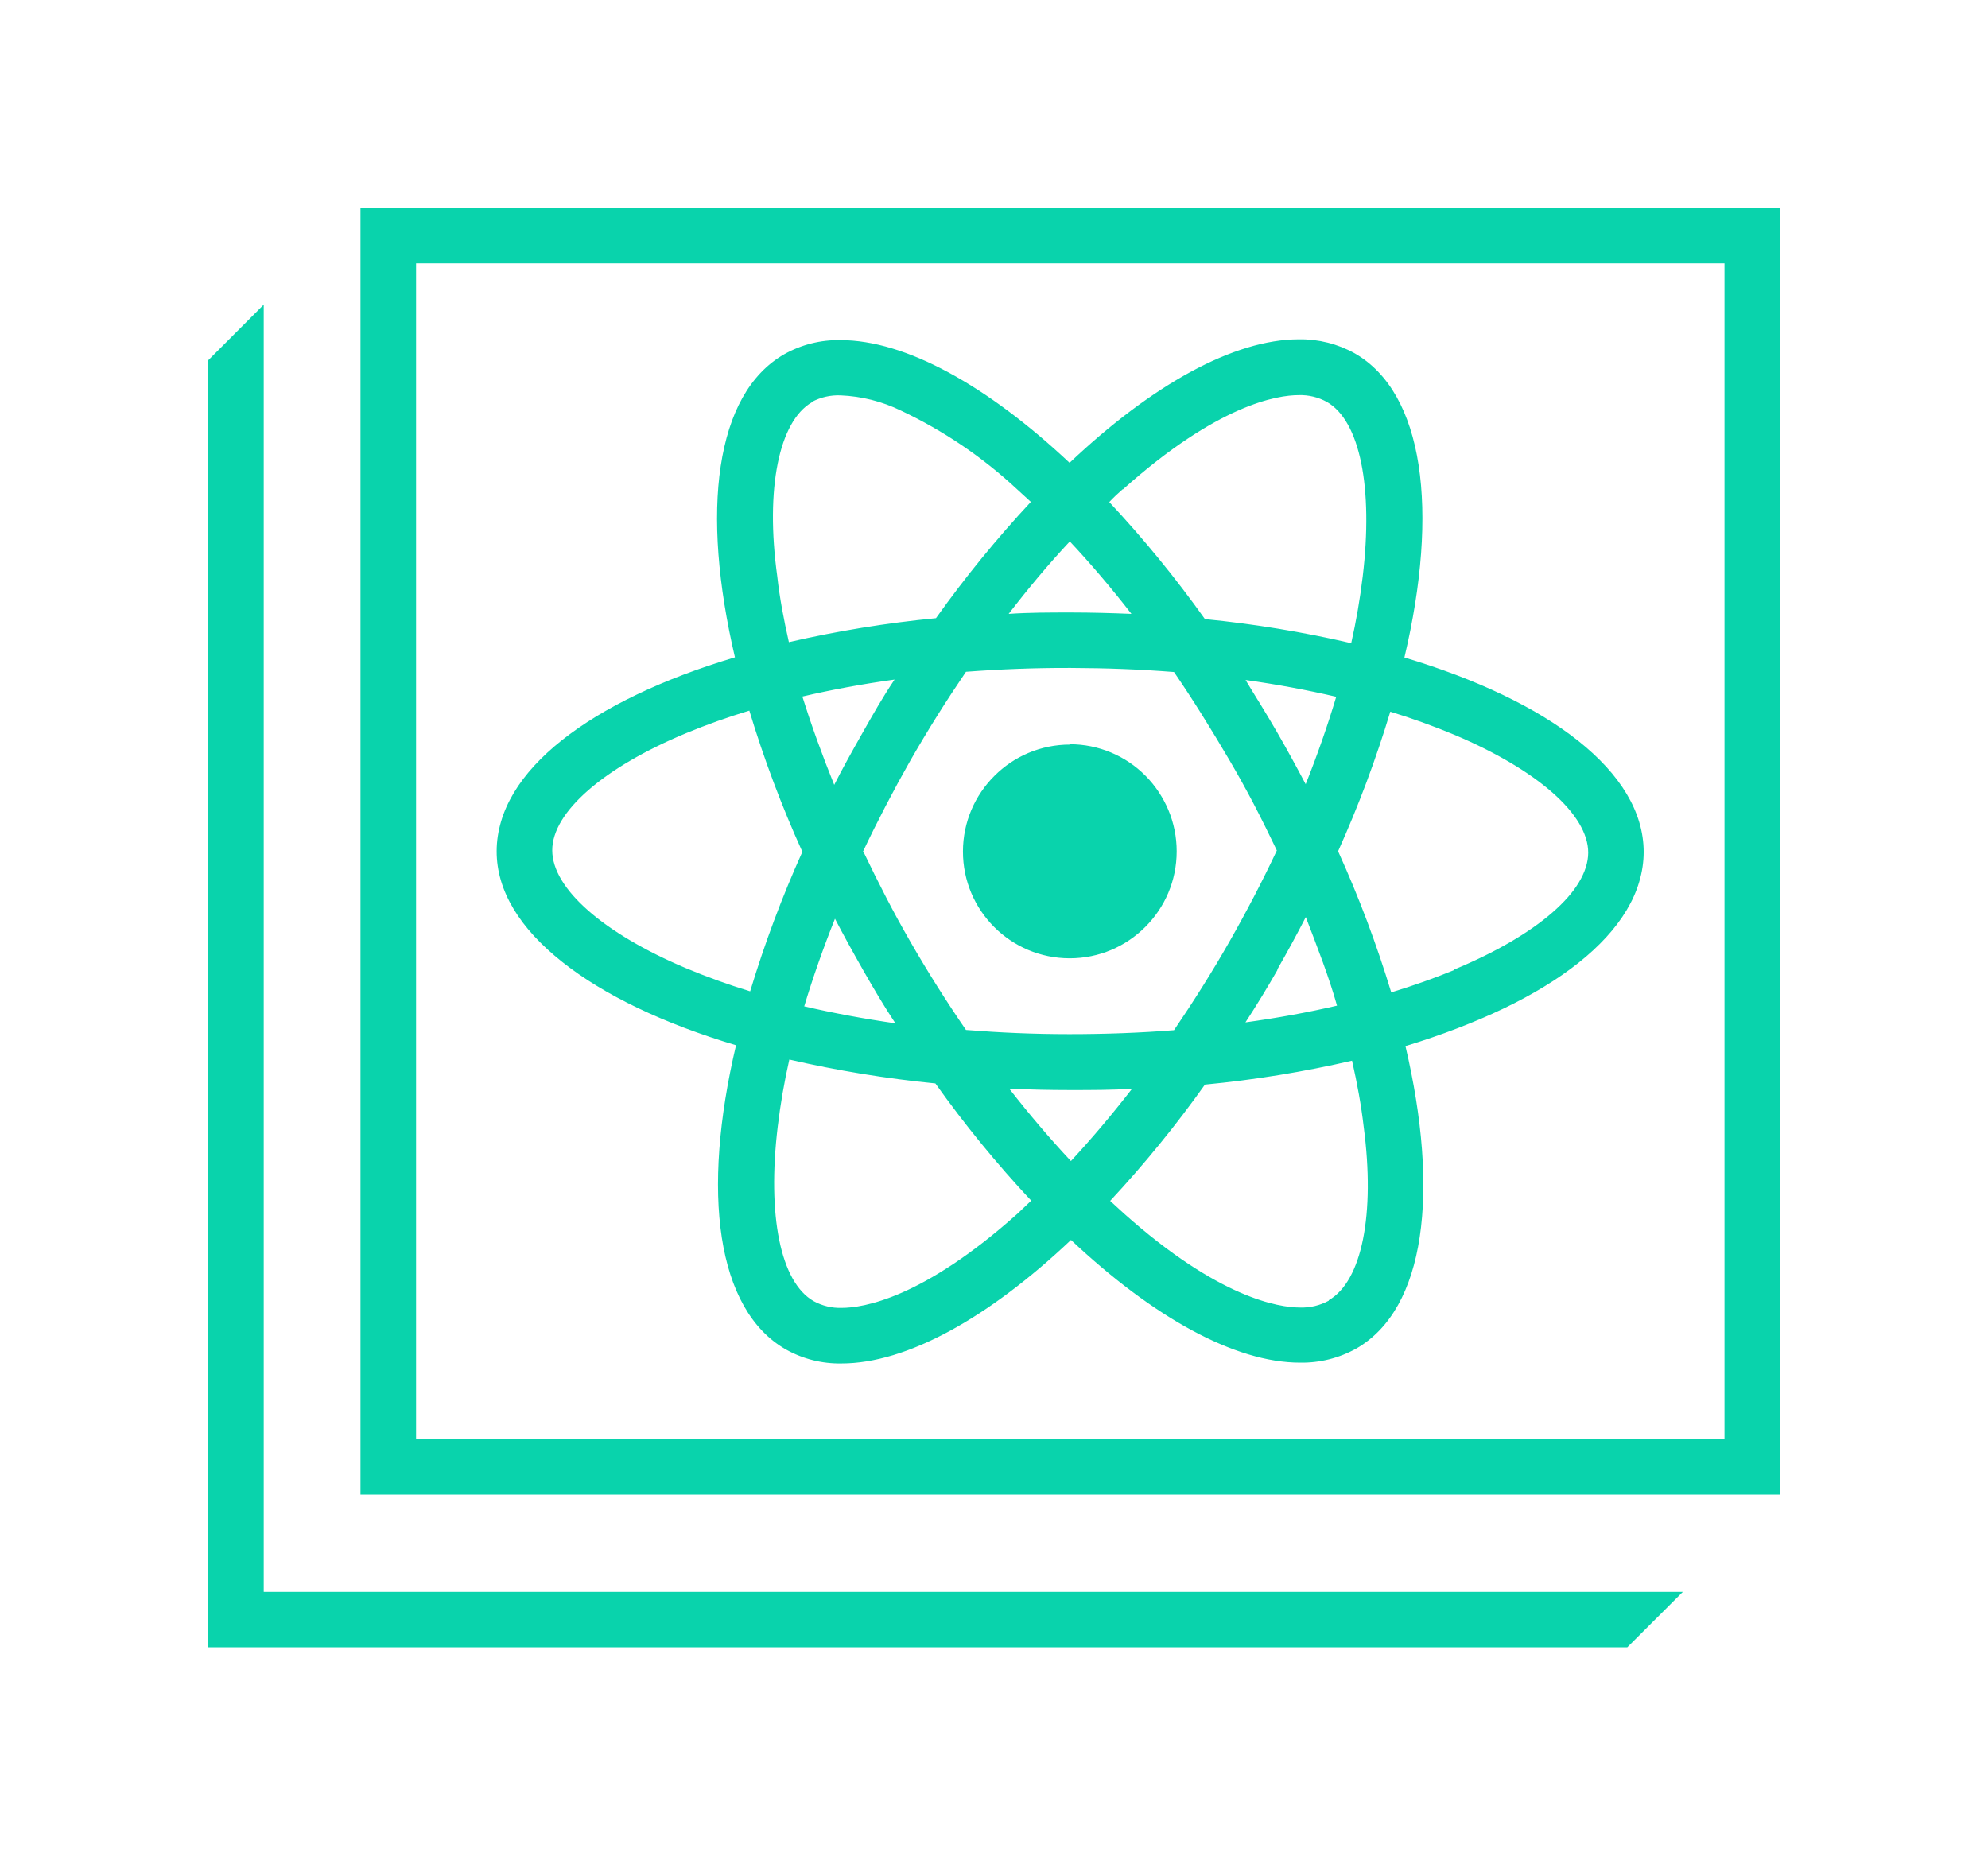
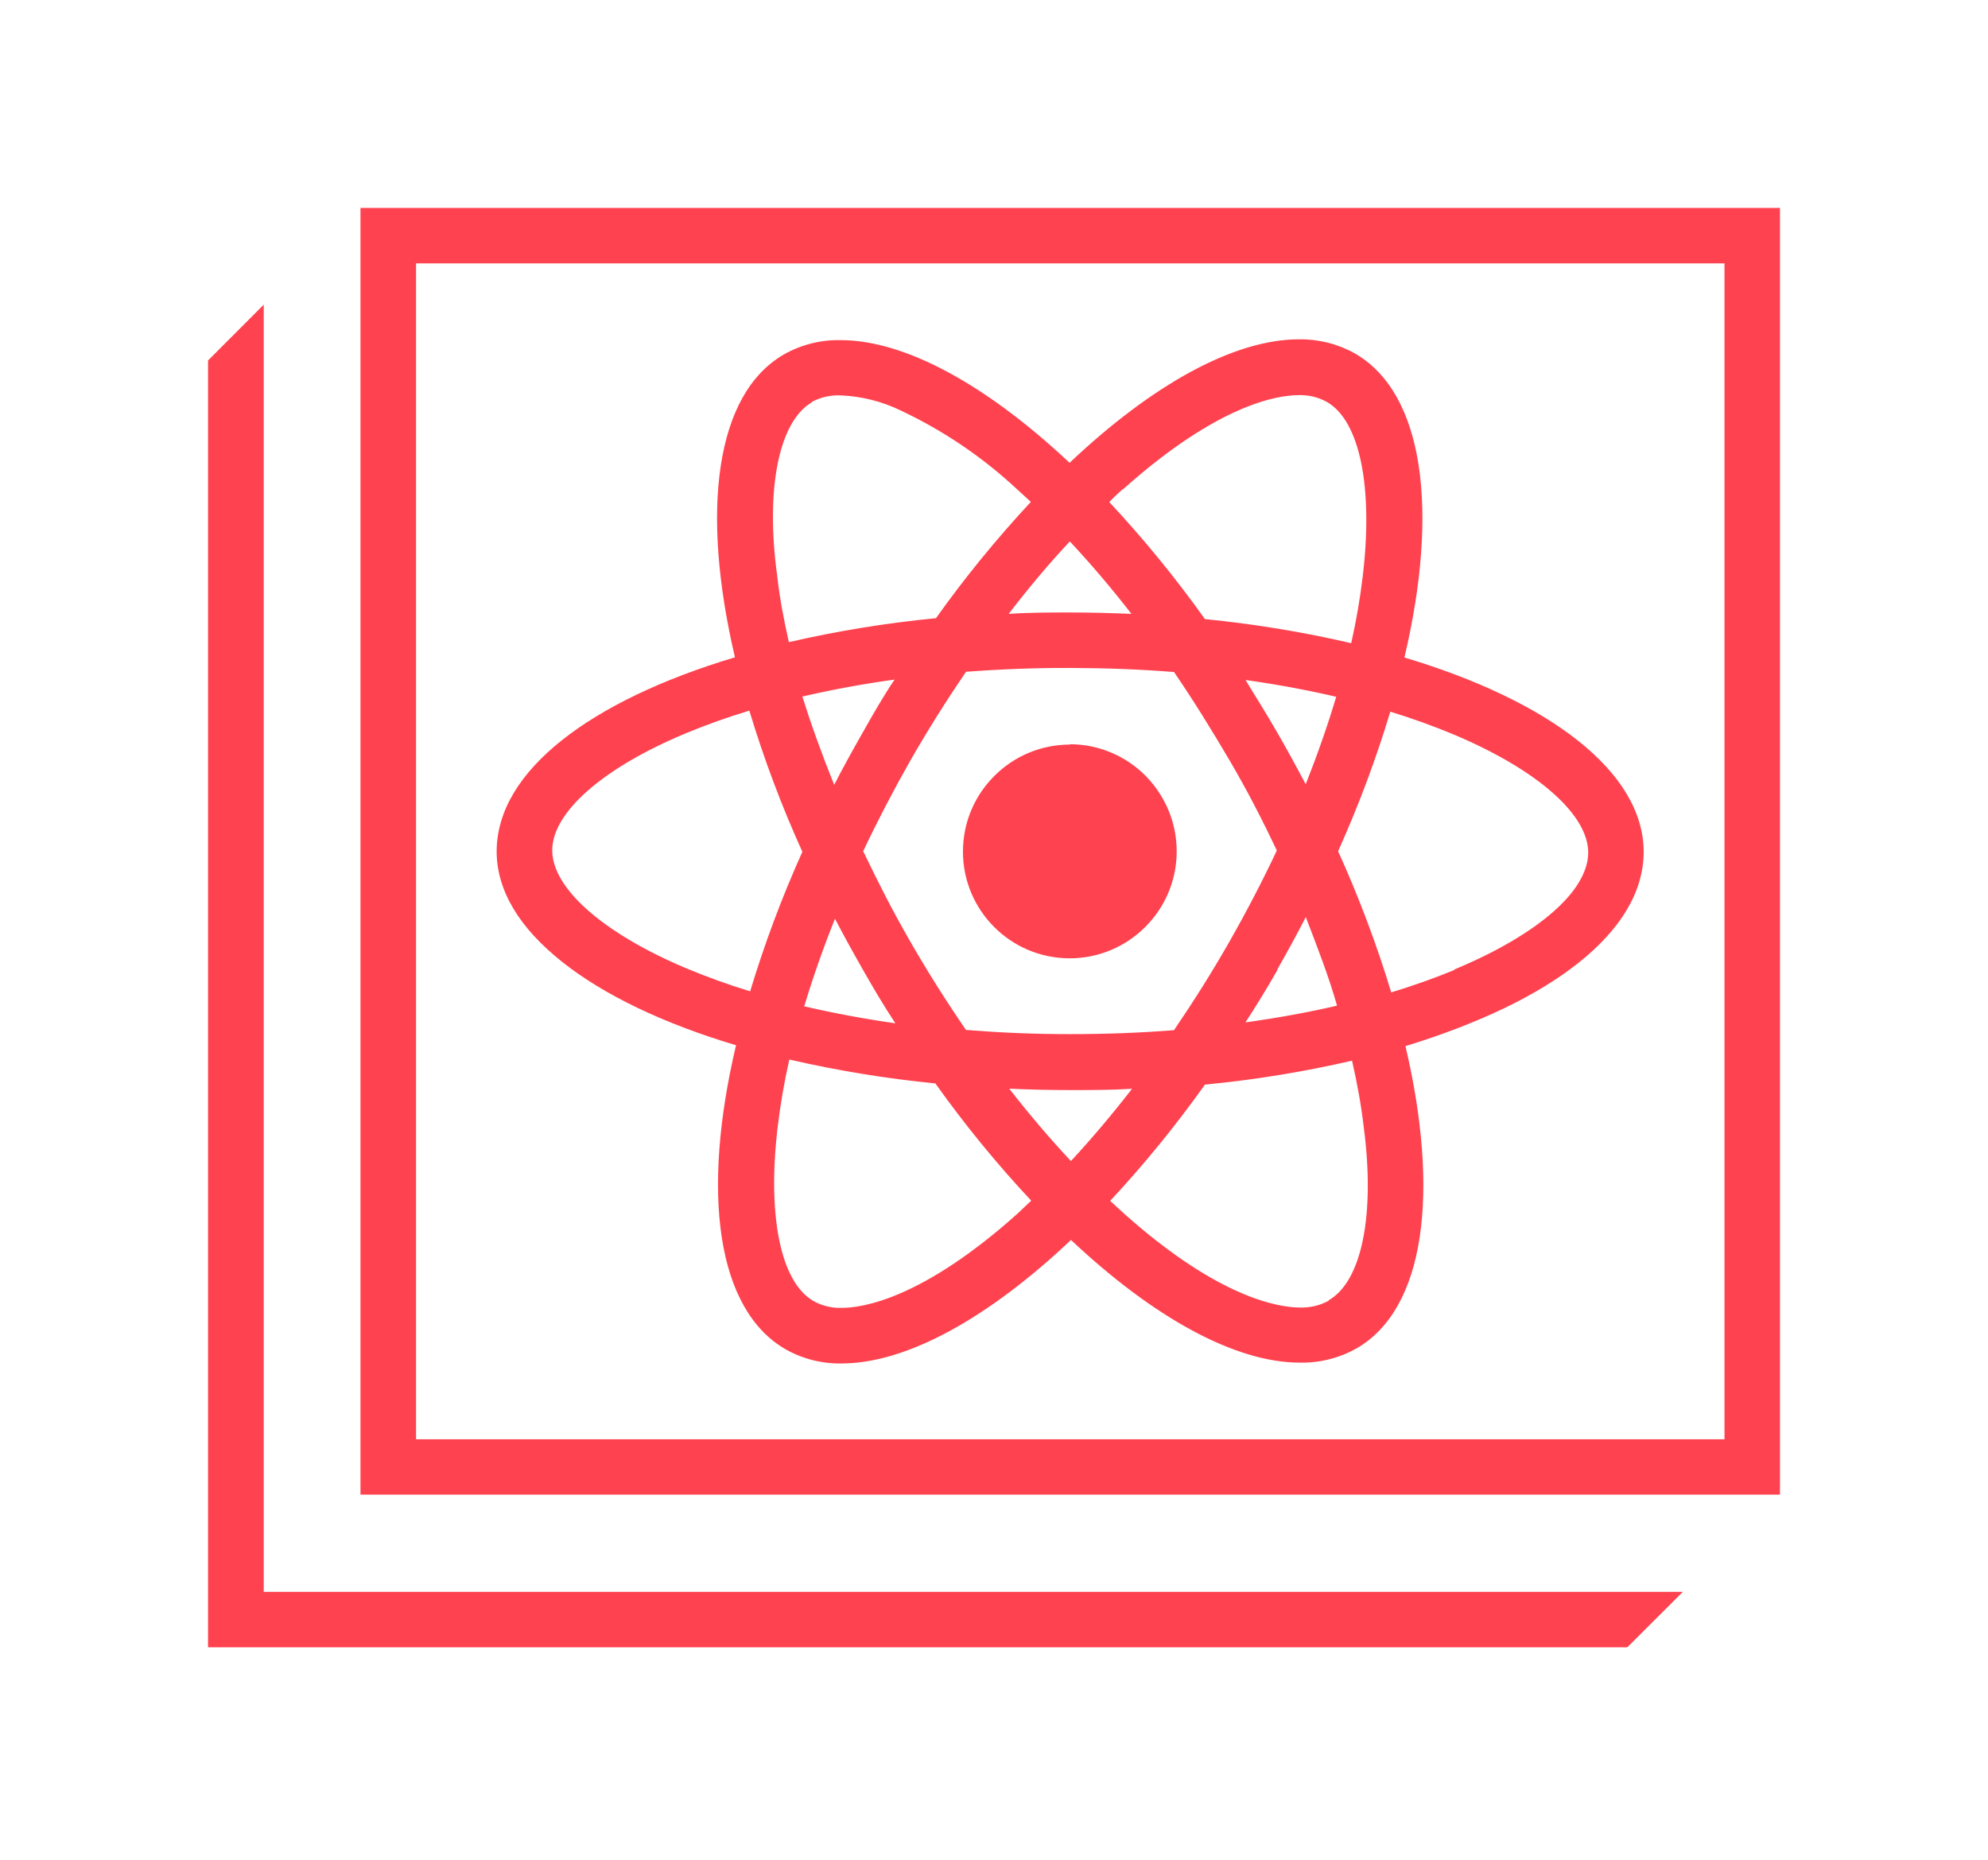
<svg xmlns="http://www.w3.org/2000/svg" viewBox="0 0 170.96 159.93">
  <defs>
-     <style>.cls-1{fill:#09d3ac;}</style>
+     <style>.cls-1{fill:#FF424F;}</style>
  </defs>
  <path class="cls-1" d="M141.35,73.27c0-6.89-8.11-13-20.58-16.73,3-12.67,1.69-22.75-4.28-26.16a9.55,9.55,0,0,0-4.79-1.2c-5.57,0-12.61,3.89-19.72,10.62-7.11-6.68-14.13-10.55-19.69-10.55a9.46,9.46,0,0,0-4.86,1.22c-5.94,3.42-7.17,13.44-4.21,26.05-12.41,3.71-20.48,9.77-20.5,16.63s8.12,13,20.59,16.72c-3,12.68-1.7,22.75,4.28,26.16a9.41,9.41,0,0,0,4.78,1.2c5.58,0,12.62-3.89,19.73-10.62,7.1,6.68,14.12,10.55,19.69,10.55a9.59,9.59,0,0,0,4.86-1.22c5.94-3.42,7.16-13.44,4.21-26C133.27,86.18,141.34,80.12,141.35,73.27ZM96.56,42.06c8.19-7.33,13.31-8.12,15.13-8.12h0a4.71,4.71,0,0,1,2.42.58c2.86,1.63,4,7.38,3.09,15a56.73,56.73,0,0,1-1,5.79,97.7,97.7,0,0,0-12.58-2.07,98.47,98.47,0,0,0-8.24-10.08C95.75,42.79,96.15,42.42,96.56,42.06ZM71.77,78.94c.78,1.5,1.61,3,2.47,4.51S76,86.49,77,88c-2.71-.39-5.34-.88-7.84-1.46C69.86,84,70.75,81.5,71.77,78.94ZM69,59.9c2.53-.59,5.18-1.08,7.93-1.46-1,1.48-1.86,3-2.76,4.59s-1.69,3-2.46,4.52Q70.18,63.65,69,59.9Zm5.21,13.34q1.86-3.93,4.09-7.86c1.5-2.62,3.11-5.17,4.77-7.61,2.91-.22,5.91-.34,9-.33s6,.12,8.89.35c1.66,2.42,3.25,5,4.75,7.55s2.88,5.22,4.12,7.83c-1.23,2.62-2.6,5.25-4.08,7.85s-3.11,5.18-4.77,7.62c-2.91.23-5.91.34-9,.34s-6-.13-8.89-.36c-1.66-2.42-3.26-4.94-4.76-7.55S75.5,75.85,74.25,73.24Zm32.86-14.77c2.72.38,5.35.87,7.84,1.45-.74,2.47-1.62,5-2.64,7.55-.79-1.5-1.61-3-2.48-4.51S108,59.93,107.11,58.47Zm2.76,24.92q1.29-2.27,2.46-4.53c1,2.6,2,5.16,2.7,7.66-2.52.59-5.17,1.07-7.92,1.45Q108.52,85.75,109.87,83.39ZM92,46.56c1.8,1.92,3.57,4,5.3,6.23-1.71-.07-3.46-.12-5.23-.12s-3.58,0-5.33.12C88.45,50.57,90.2,48.48,92,46.56Zm-22.18-12A4.82,4.82,0,0,1,72.29,34a13.11,13.11,0,0,1,5.19,1.31,39.07,39.07,0,0,1,10,6.78l1.17,1.07a98.49,98.49,0,0,0-8.16,10,98.88,98.88,0,0,0-12.65,2.06c-.44-1.94-.8-3.84-1-5.67C65.8,42,67,36.24,69.81,34.6ZM64.53,85.26a58.75,58.75,0,0,1-5.54-2c-7.1-3-11.5-6.85-11.5-10.14S51.91,66,59,63.05a57.63,57.63,0,0,1,5.44-1.94A97.93,97.93,0,0,0,69,73.25,98.72,98.72,0,0,0,64.53,85.26Zm23,19.1c-8.19,7.33-13.31,8.11-15.14,8.11a4.69,4.69,0,0,1-2.42-.58c-2.86-1.63-4-7.38-3.09-15a56.07,56.07,0,0,1,1-5.78,99.51,99.51,0,0,0,12.58,2.06,97.17,97.17,0,0,0,8.24,10.08Zm4.57-4.51c-1.8-1.92-3.57-4-5.31-6.23,1.72.08,3.47.12,5.24.12s3.58,0,5.33-.11C95.63,95.85,93.87,97.93,92.09,99.85Zm22.18,12a4.82,4.82,0,0,1-2.48.59c-1.82,0-7-.8-15.16-8.1l-1.17-1.07a98.44,98.44,0,0,0,8.15-10,97,97,0,0,0,12.66-2.06c.44,1.94.79,3.84,1,5.67C118.27,104.42,117.12,110.18,114.27,111.81Zm10.8-28.44c-1.71.7-3.52,1.35-5.44,1.93a98.54,98.54,0,0,0-4.57-12.14,98.1,98.1,0,0,0,4.49-12,58.75,58.75,0,0,1,5.54,2c7.09,3,11.5,6.85,11.49,10.14S132.17,80.42,125.07,83.37ZM92,82.39a9.18,9.18,0,1,0-9.17-9.19A9.17,9.17,0,0,0,92,82.39ZM31,17.88V128.53H153.07V17.88ZM148.3,123.77H35.78V22.65H148.3Zm-85-33.9c-3,12.68-1.7,22.75,4.28,26.16a9.41,9.41,0,0,0,4.78,1.2c5.58,0,12.62-3.89,19.73-10.62,7.1,6.68,14.12,10.55,19.69,10.55a9.59,9.59,0,0,0,4.86-1.22c5.94-3.42,7.16-13.44,4.21-26,12.41-3.72,20.48-9.78,20.49-16.63s-8.11-13-20.58-16.73c3-12.67,1.69-22.75-4.28-26.16a9.55,9.55,0,0,0-4.79-1.2c-5.57,0-12.61,3.89-19.72,10.62-7.11-6.68-14.13-10.55-19.69-10.55a9.46,9.46,0,0,0-4.86,1.22c-5.94,3.42-7.17,13.44-4.21,26.05-12.41,3.71-20.48,9.77-20.5,16.63S50.84,86.13,63.31,89.87Zm24.21,14.49c-8.19,7.33-13.31,8.11-15.14,8.11a4.69,4.69,0,0,1-2.42-.58c-2.86-1.63-4-7.38-3.09-15a56.07,56.07,0,0,1,1-5.78,99.51,99.51,0,0,0,12.58,2.06,97.17,97.17,0,0,0,8.24,10.08Zm24.79-36.89c-.79-1.5-1.61-3-2.48-4.51s-1.8-3-2.72-4.49c2.72.38,5.35.87,7.84,1.45C114.21,62.39,113.33,64.92,112.31,67.47Zm2.72,19c-2.52.59-5.17,1.07-7.92,1.45q1.41-2.22,2.76-4.58t2.46-4.53C113.37,81.46,114.28,84,115,86.52Zm-5.21-13.35c-1.23,2.62-2.6,5.25-4.08,7.85s-3.11,5.18-4.77,7.62c-2.91.23-5.91.34-9,.34s-6-.13-8.89-.36c-1.66-2.42-3.26-4.94-4.76-7.55s-2.87-5.22-4.12-7.83q1.86-3.93,4.09-7.86c1.5-2.62,3.11-5.17,4.77-7.61,2.91-.22,5.91-.34,9-.33s6,.12,8.89.35c1.66,2.42,3.25,5,4.75,7.55S108.58,70.56,109.82,73.17ZM77,88c-2.71-.39-5.34-.88-7.84-1.46.74-2.46,1.63-5,2.65-7.55.78,1.5,1.61,3,2.47,4.51S76,86.49,77,88ZM74.21,63c-.87,1.5-1.69,3-2.46,4.52Q70.18,63.65,69,59.9c2.53-.59,5.18-1.08,7.93-1.46C76,59.92,75.11,61.45,74.21,63ZM92.09,99.85c-1.8-1.92-3.57-4-5.31-6.23,1.72.08,3.47.12,5.24.12s3.58,0,5.33-.11C95.63,95.85,93.87,97.93,92.09,99.85Zm22.18,12a4.82,4.82,0,0,1-2.48.59c-1.82,0-7-.8-15.16-8.1l-1.17-1.07a98.44,98.44,0,0,0,8.15-10,97,97,0,0,0,12.66-2.06c.44,1.94.79,3.84,1,5.67C118.27,104.42,117.12,110.18,114.27,111.81Zm5.28-50.66a58.75,58.75,0,0,1,5.54,2c7.09,3,11.5,6.85,11.49,10.14s-4.41,7.16-11.51,10.11c-1.71.7-3.52,1.35-5.44,1.93a98.54,98.54,0,0,0-4.57-12.14A98.1,98.1,0,0,0,119.55,61.15Zm-23-19.09c8.19-7.33,13.31-8.12,15.13-8.12h0a4.71,4.71,0,0,1,2.42.58c2.86,1.63,4,7.38,3.09,15a56.73,56.73,0,0,1-1,5.79,97.7,97.7,0,0,0-12.58-2.07,98.47,98.47,0,0,0-8.24-10.08C95.75,42.79,96.15,42.42,96.56,42.06ZM92,46.56c1.8,1.92,3.57,4,5.3,6.23-1.71-.07-3.46-.12-5.23-.12s-3.58,0-5.33.12C88.45,50.57,90.2,48.48,92,46.56Zm-22.18-12A4.82,4.82,0,0,1,72.29,34a13.11,13.11,0,0,1,5.19,1.31,39.07,39.07,0,0,1,10,6.78l1.17,1.07a98.49,98.49,0,0,0-8.16,10,98.88,98.88,0,0,0-12.65,2.06c-.44-1.94-.8-3.84-1-5.67C65.8,42,67,36.24,69.81,34.6ZM59,63.05a57.63,57.63,0,0,1,5.44-1.94A97.93,97.93,0,0,0,69,73.25a98.72,98.72,0,0,0-4.49,12,58.75,58.75,0,0,1-5.54-2c-7.1-3-11.5-6.85-11.5-10.14S51.91,66,59,63.05Zm33,1a9.18,9.18,0,1,0,9.17,9.19A9.17,9.17,0,0,0,92,64Zm0,0a9.18,9.18,0,1,0,9.17,9.19A9.17,9.17,0,0,0,92,64Zm0,0a9.18,9.18,0,1,0,9.17,9.19A9.17,9.17,0,0,0,92,64Zm49.35,9.24c0-6.89-8.11-13-20.58-16.73,3-12.67,1.69-22.75-4.28-26.16a9.55,9.55,0,0,0-4.79-1.2c-5.57,0-12.61,3.89-19.72,10.62-7.11-6.68-14.13-10.55-19.69-10.55a9.46,9.46,0,0,0-4.86,1.22c-5.94,3.42-7.17,13.44-4.21,26.05-12.41,3.71-20.48,9.77-20.5,16.63s8.12,13,20.59,16.72c-3,12.68-1.7,22.75,4.28,26.16a9.41,9.41,0,0,0,4.78,1.2c5.58,0,12.62-3.89,19.73-10.62,7.1,6.68,14.12,10.55,19.69,10.55a9.59,9.59,0,0,0,4.86-1.22c5.94-3.42,7.16-13.44,4.21-26C133.27,86.18,141.34,80.12,141.35,73.27ZM96.56,42.06c8.19-7.33,13.31-8.12,15.13-8.12h0a4.71,4.71,0,0,1,2.42.58c2.86,1.63,4,7.38,3.09,15a56.73,56.73,0,0,1-1,5.79,97.7,97.7,0,0,0-12.58-2.07,98.47,98.47,0,0,0-8.24-10.08C95.75,42.79,96.15,42.42,96.56,42.06ZM71.77,78.94c.78,1.5,1.61,3,2.47,4.51S76,86.49,77,88c-2.71-.39-5.34-.88-7.84-1.46C69.86,84,70.75,81.5,71.77,78.94ZM69,59.9c2.53-.59,5.18-1.08,7.93-1.46-1,1.48-1.86,3-2.76,4.59s-1.69,3-2.46,4.52Q70.18,63.65,69,59.9Zm5.21,13.34q1.86-3.93,4.09-7.86c1.5-2.62,3.11-5.17,4.77-7.61,2.91-.22,5.91-.34,9-.33s6,.12,8.89.35c1.66,2.42,3.25,5,4.75,7.55s2.88,5.22,4.12,7.83c-1.23,2.62-2.6,5.25-4.08,7.85s-3.11,5.18-4.77,7.62c-2.91.23-5.91.34-9,.34s-6-.13-8.89-.36c-1.66-2.42-3.26-4.94-4.76-7.55S75.5,75.85,74.25,73.24Zm32.86-14.77c2.72.38,5.35.87,7.84,1.45-.74,2.47-1.62,5-2.64,7.55-.79-1.5-1.61-3-2.48-4.51S108,59.93,107.11,58.47Zm2.76,24.92q1.29-2.27,2.46-4.53c1,2.6,2,5.16,2.7,7.66-2.52.59-5.17,1.07-7.92,1.45Q108.52,85.75,109.87,83.39ZM92,46.56c1.8,1.92,3.57,4,5.3,6.23-1.71-.07-3.46-.12-5.23-.12s-3.58,0-5.33.12C88.45,50.57,90.2,48.48,92,46.56Zm-22.18-12A4.82,4.82,0,0,1,72.29,34a13.11,13.11,0,0,1,5.19,1.31,39.07,39.07,0,0,1,10,6.78l1.17,1.07a98.49,98.49,0,0,0-8.16,10,98.88,98.88,0,0,0-12.65,2.06c-.44-1.94-.8-3.84-1-5.67C65.8,42,67,36.24,69.81,34.6ZM64.53,85.26a58.75,58.75,0,0,1-5.54-2c-7.1-3-11.5-6.85-11.5-10.14S51.91,66,59,63.05a57.63,57.63,0,0,1,5.44-1.94A97.93,97.93,0,0,0,69,73.25,98.72,98.72,0,0,0,64.53,85.26Zm23,19.1c-8.19,7.33-13.31,8.11-15.14,8.11a4.69,4.69,0,0,1-2.42-.58c-2.86-1.63-4-7.38-3.09-15a56.07,56.07,0,0,1,1-5.78,99.51,99.51,0,0,0,12.58,2.06,97.17,97.17,0,0,0,8.24,10.08Zm4.57-4.51c-1.8-1.92-3.57-4-5.31-6.23,1.72.08,3.47.12,5.24.12s3.58,0,5.33-.11C95.63,95.85,93.87,97.93,92.09,99.85Zm22.18,12a4.82,4.82,0,0,1-2.48.59c-1.82,0-7-.8-15.16-8.1l-1.17-1.07a98.44,98.44,0,0,0,8.15-10,97,97,0,0,0,12.66-2.06c.44,1.94.79,3.84,1,5.67C118.27,104.42,117.12,110.18,114.27,111.81Zm10.8-28.44c-1.71.7-3.52,1.35-5.44,1.93a98.54,98.54,0,0,0-4.57-12.14,98.1,98.1,0,0,0,4.49-12,58.75,58.75,0,0,1,5.54,2c7.09,3,11.5,6.85,11.49,10.14S132.17,80.42,125.07,83.37ZM92,82.39a9.18,9.18,0,1,0-9.17-9.19A9.17,9.17,0,0,0,92,82.39Zm-69.32,54.5V26.2L17.89,31V141.66H139.94l4.78-4.77Z" />
</svg>
